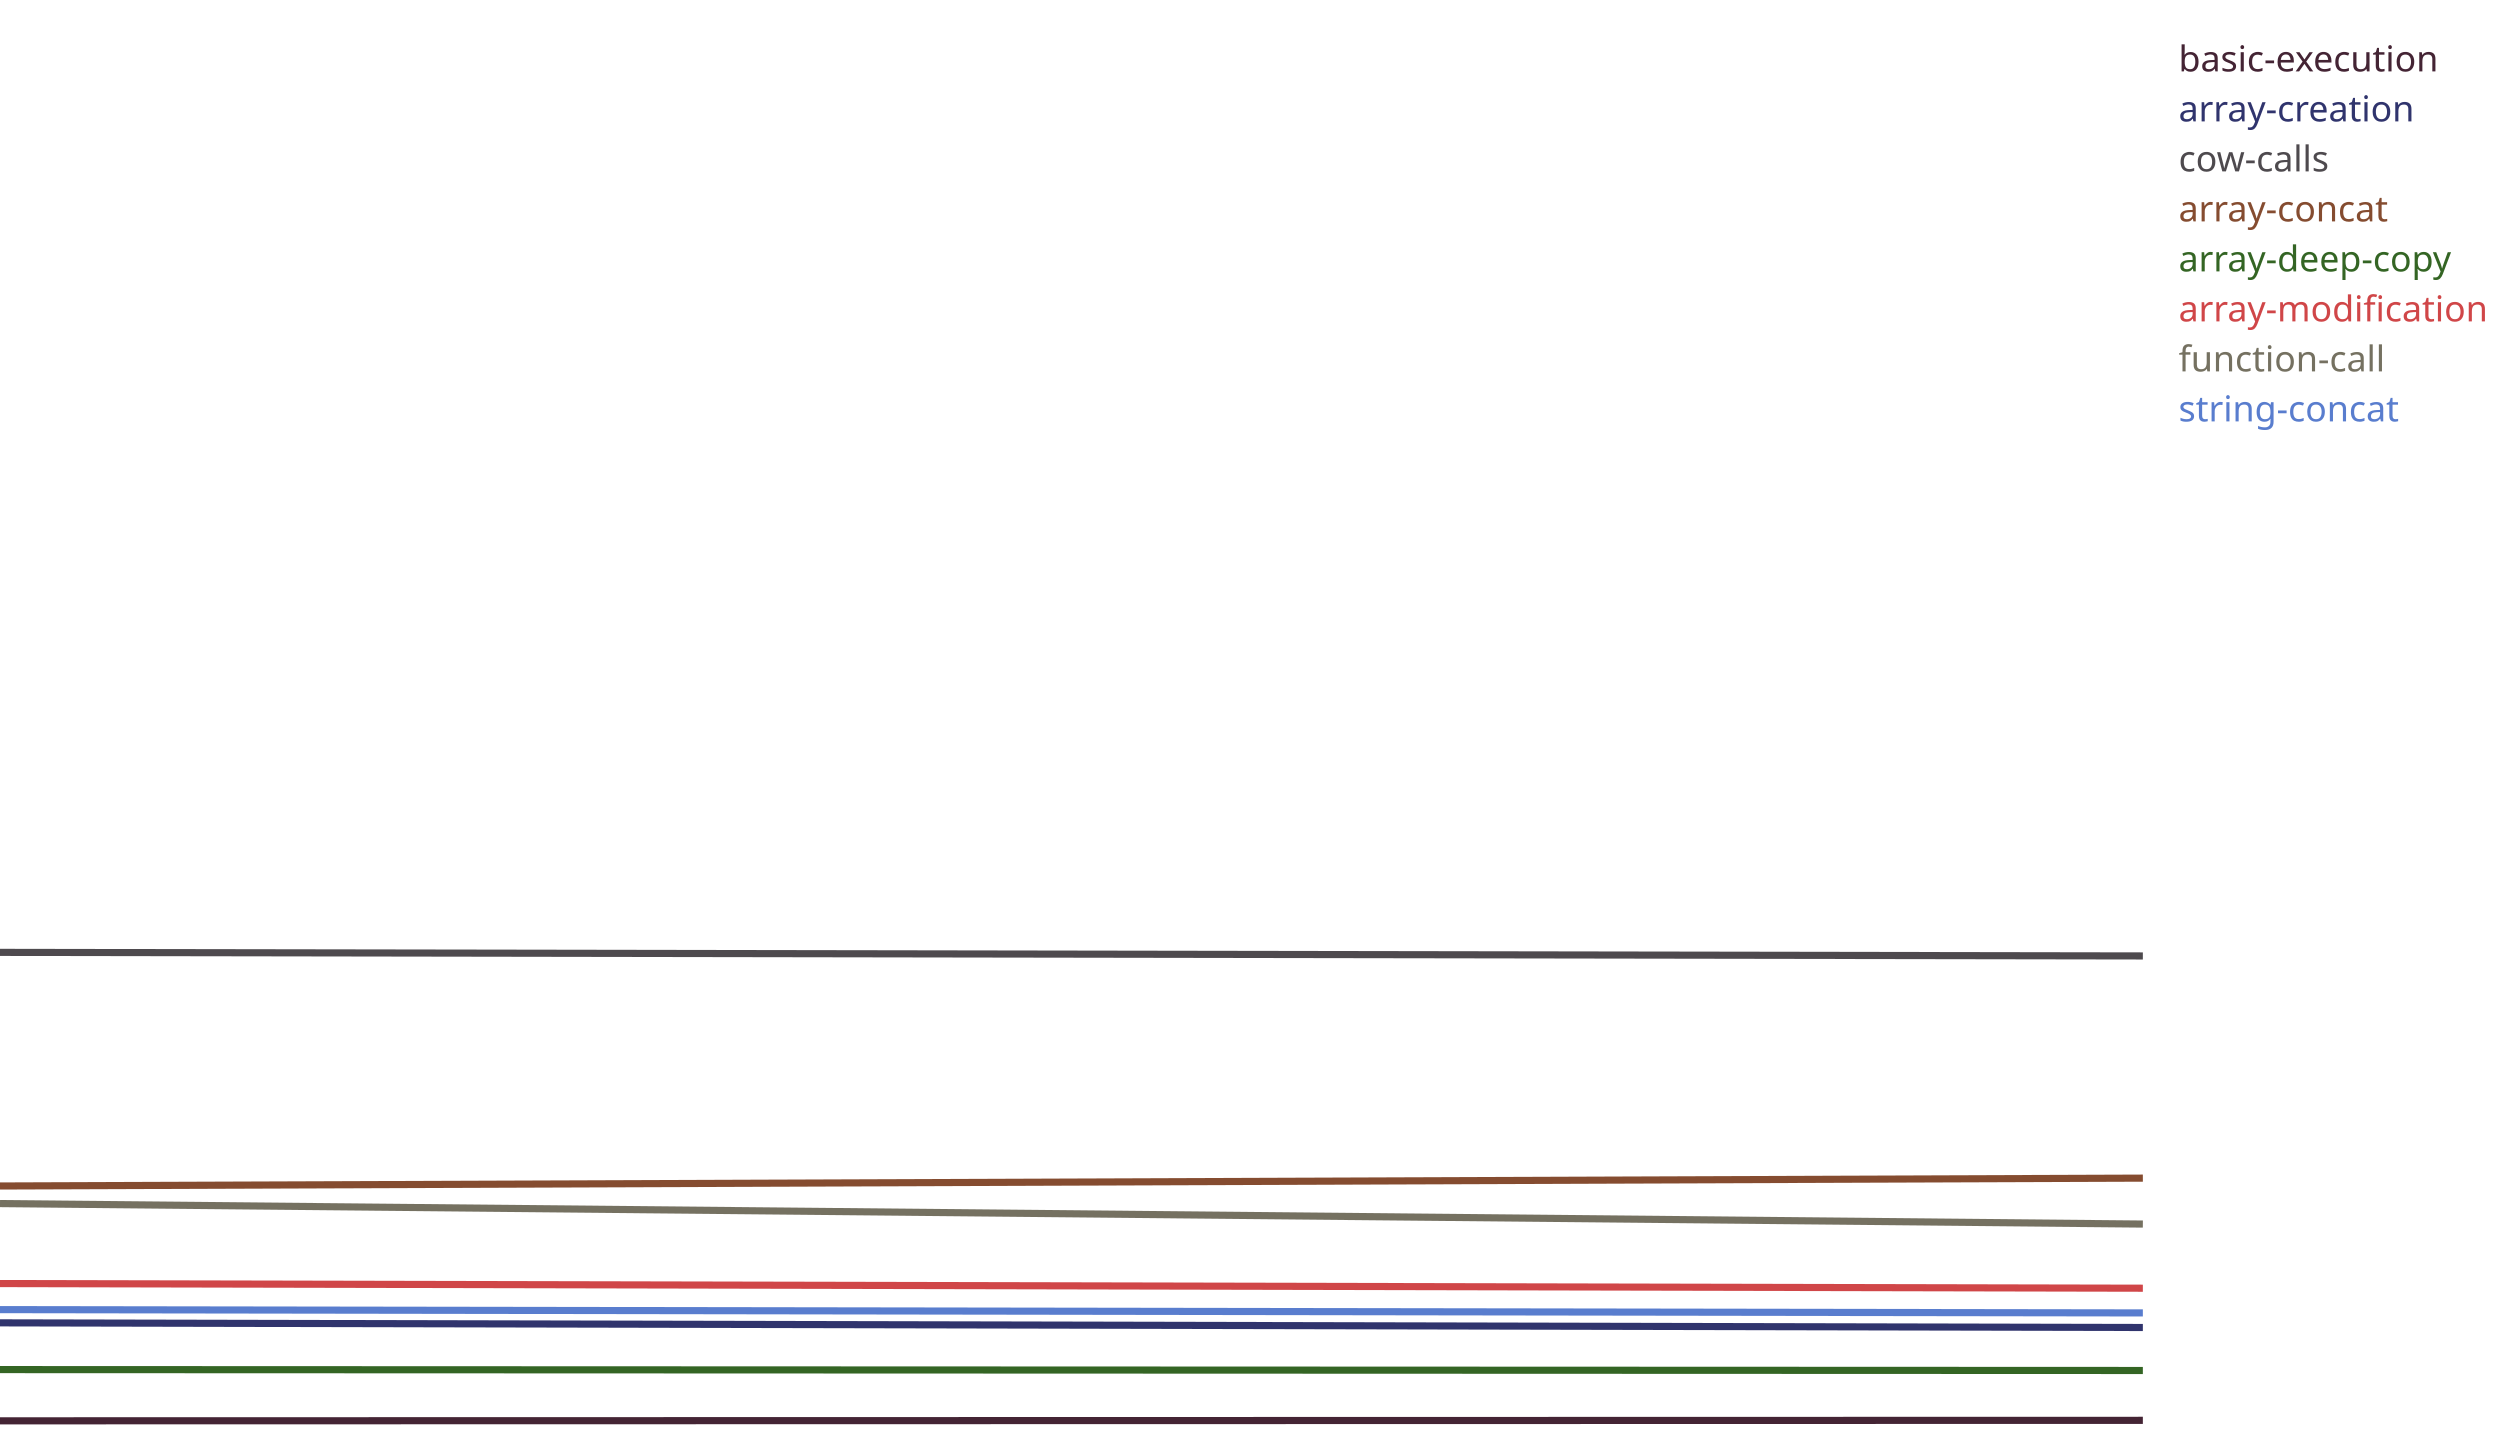
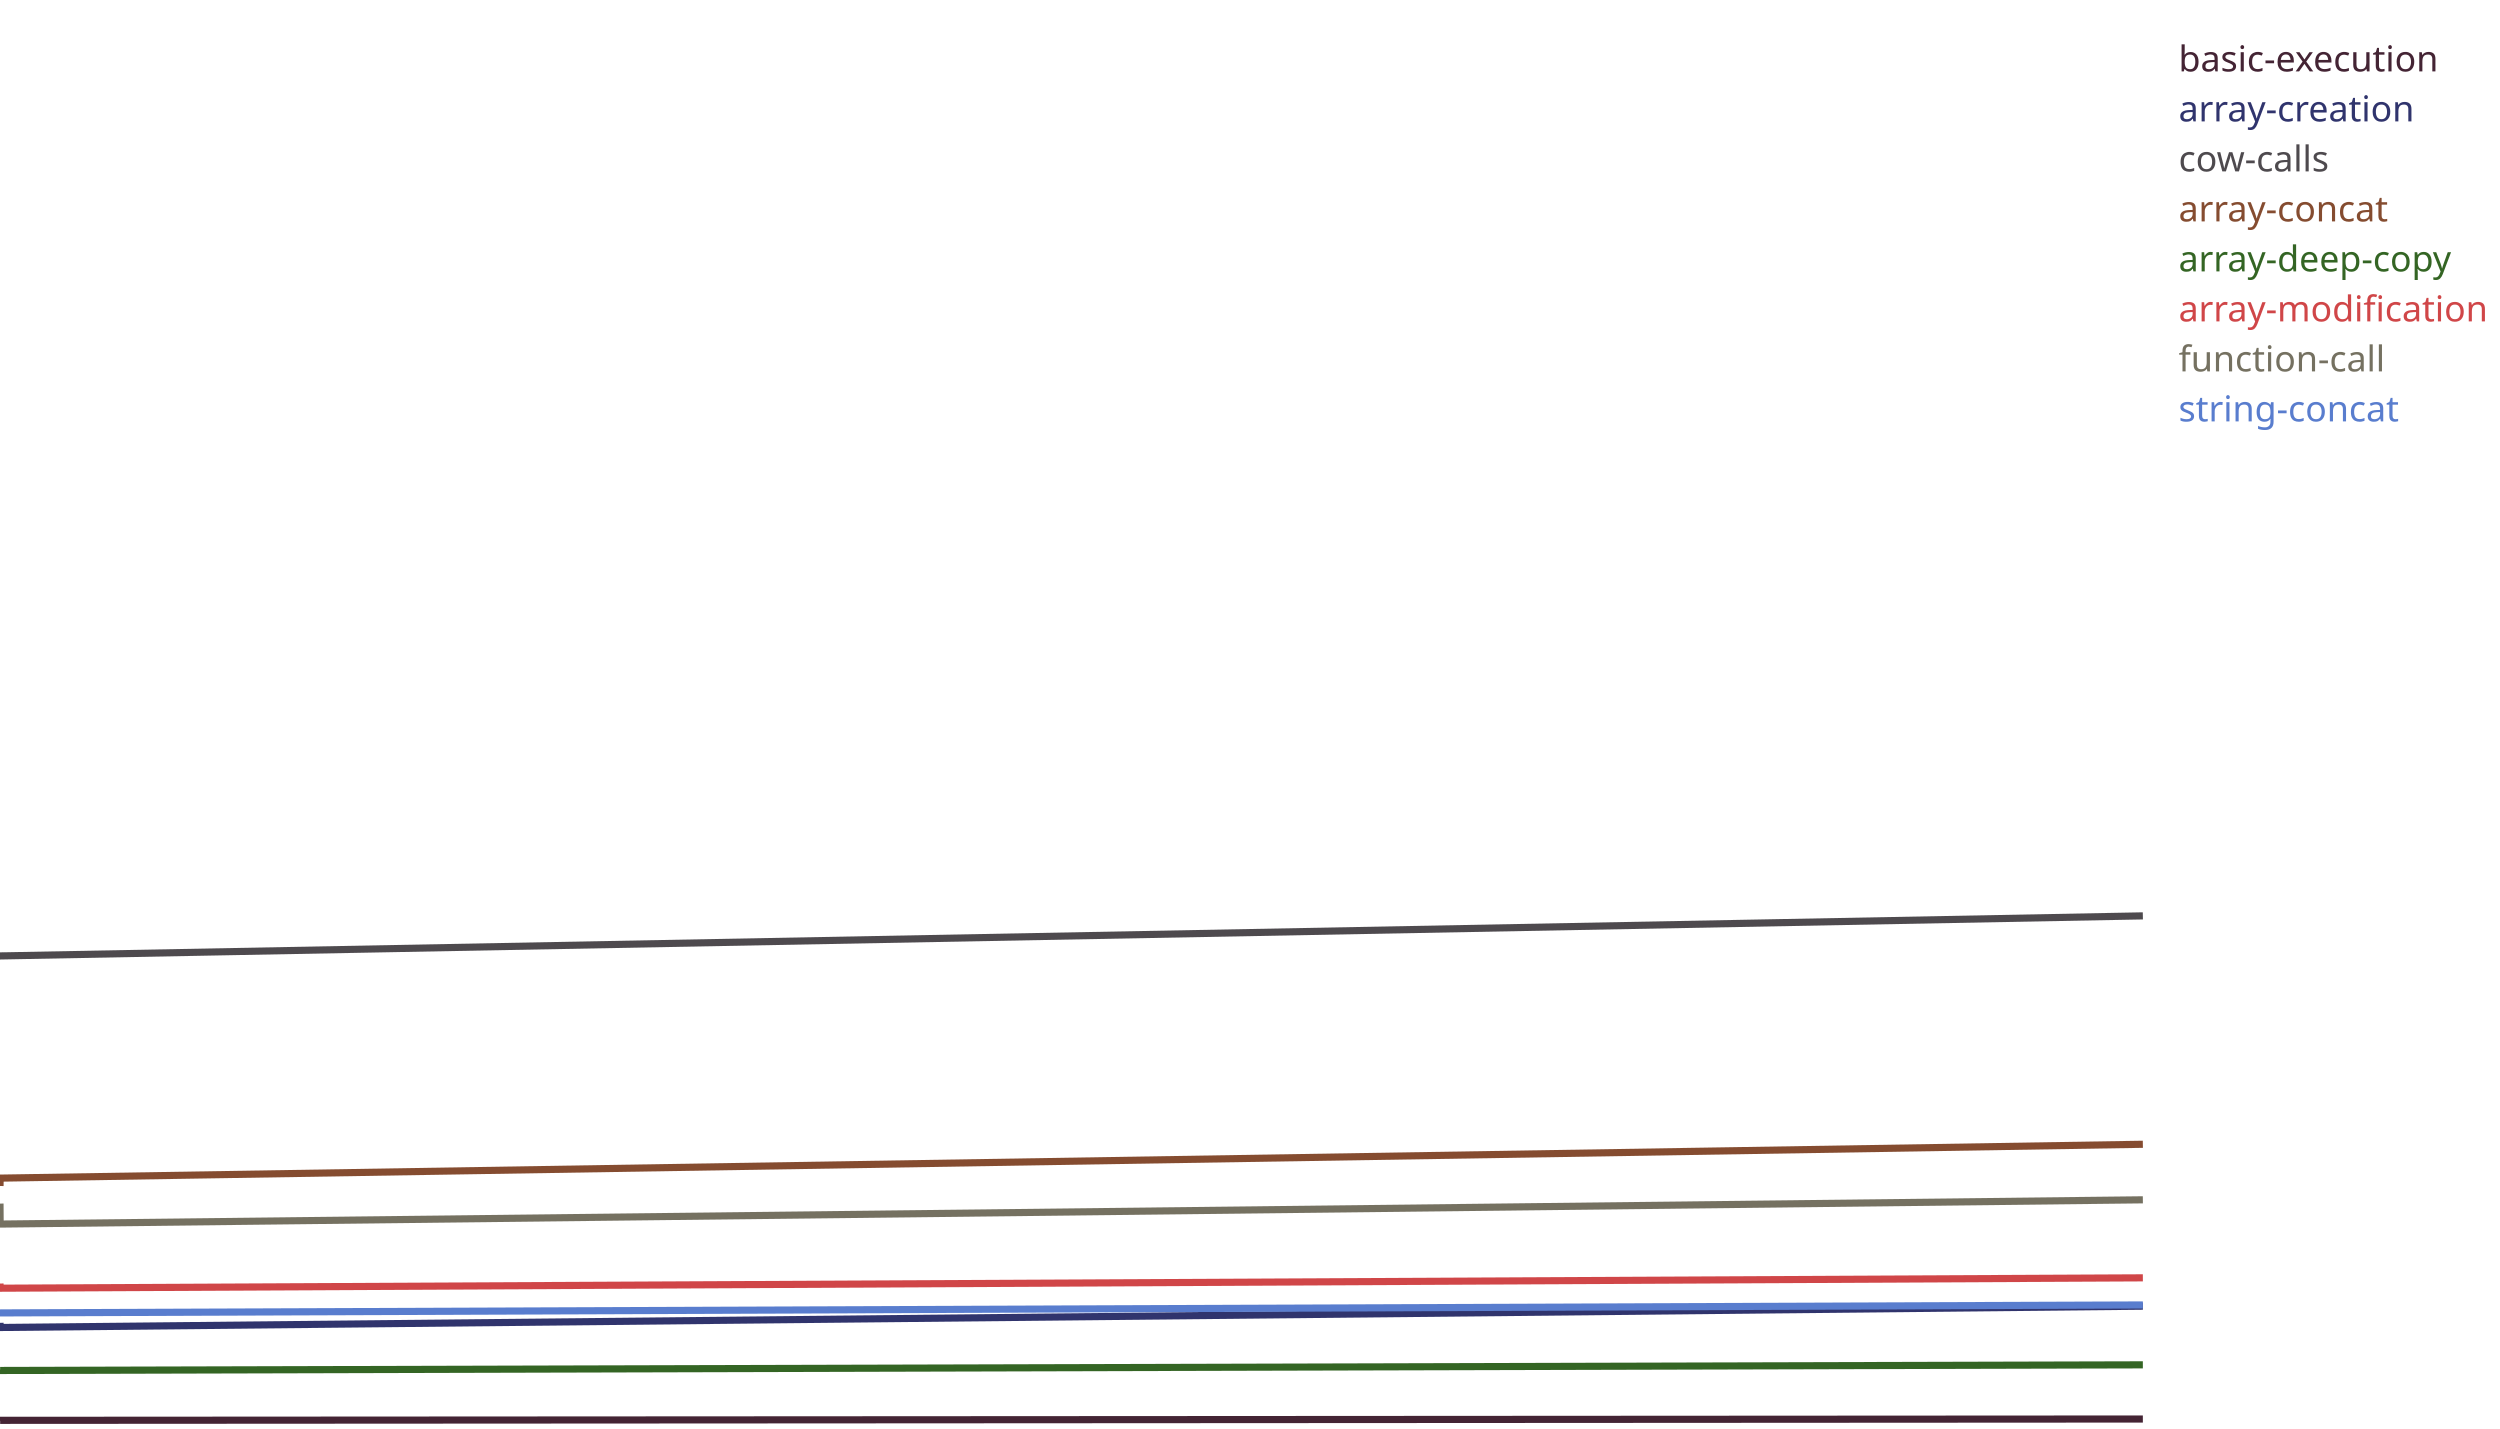
<svg xmlns="http://www.w3.org/2000/svg" version="1.1" viewBox="0 0 350 200">
  <text x="305.000" y="10" fill="#442434" font-family="sans-serif" font-size="5" xml:space="preserve">basic-execution</text>
-   <path d="M 0 198.915 300 198.847" fill="none" stroke="#442434" stroke-width="1.00" />
+   <path d="M 0 198.915 0.019 198.847 300 198.662" fill="none" stroke="#442434" stroke-width="1.00" />
  <text x="305.000" y="17" fill="#30346d" font-family="sans-serif" font-size="5" xml:space="preserve">array-creation</text>
-   <path d="M 0 185.198 300 185.849" fill="none" stroke="#30346d" stroke-width="1.00" />
+   <path d="M 0 185.198 0.019 185.849 300 182.865" fill="none" stroke="#30346d" stroke-width="1.00" />
  <text x="305.000" y="24" fill="#4e4a4e" font-family="sans-serif" font-size="5" xml:space="preserve">cow-calls</text>
-   <path d="M 0 133.333 300 133.832" fill="none" stroke="#4e4a4e" stroke-width="1.00" />
+   <path d="M 0 133.333 0.019 133.832 300 128.222" fill="none" stroke="#4e4a4e" stroke-width="1.00" />
  <text x="305.000" y="31" fill="#854c30" font-family="sans-serif" font-size="5" xml:space="preserve">array-concat</text>
-   <path d="M 0 166.039 300 164.938" fill="none" stroke="#854c30" stroke-width="1.00" />
+   <path d="M 0 166.039 0.019 164.938 300 160.197" fill="none" stroke="#854c30" stroke-width="1.00" />
  <text x="305.000" y="38" fill="#346524" font-family="sans-serif" font-size="5" xml:space="preserve">array-deep-copy</text>
-   <path d="M 0 191.742 300 191.867" fill="none" stroke="#346524" stroke-width="1.00" />
+   <path d="M 0 191.742 0.019 191.867 300 191.077" fill="none" stroke="#346524" stroke-width="1.00" />
  <text x="305.000" y="45" fill="#d04648" font-family="sans-serif" font-size="5" xml:space="preserve">array-modification</text>
-   <path d="M 0 179.698 300 180.349" fill="none" stroke="#d04648" stroke-width="1.00" />
+   <path d="M 0 179.698 0.019 180.349 300 178.897" fill="none" stroke="#d04648" stroke-width="1.00" />
  <text x="305.000" y="52" fill="#757161" font-family="sans-serif" font-size="5" xml:space="preserve">function-call</text>
-   <path d="M 0 168.501 300 171.369" fill="none" stroke="#757161" stroke-width="1.00" />
+   <path d="M 0 168.501 0.019 171.369 300 167.974" fill="none" stroke="#757161" stroke-width="1.00" />
  <text x="305.000" y="59" fill="#597dce" font-family="sans-serif" font-size="5" xml:space="preserve">string-concat</text>
-   <path d="M 0 183.346 300 183.808" fill="none" stroke="#597dce" stroke-width="1.00" />
+   <path d="M 0 183.346 0.019 183.808 300 182.693" fill="none" stroke="#597dce" stroke-width="1.00" />
</svg>
